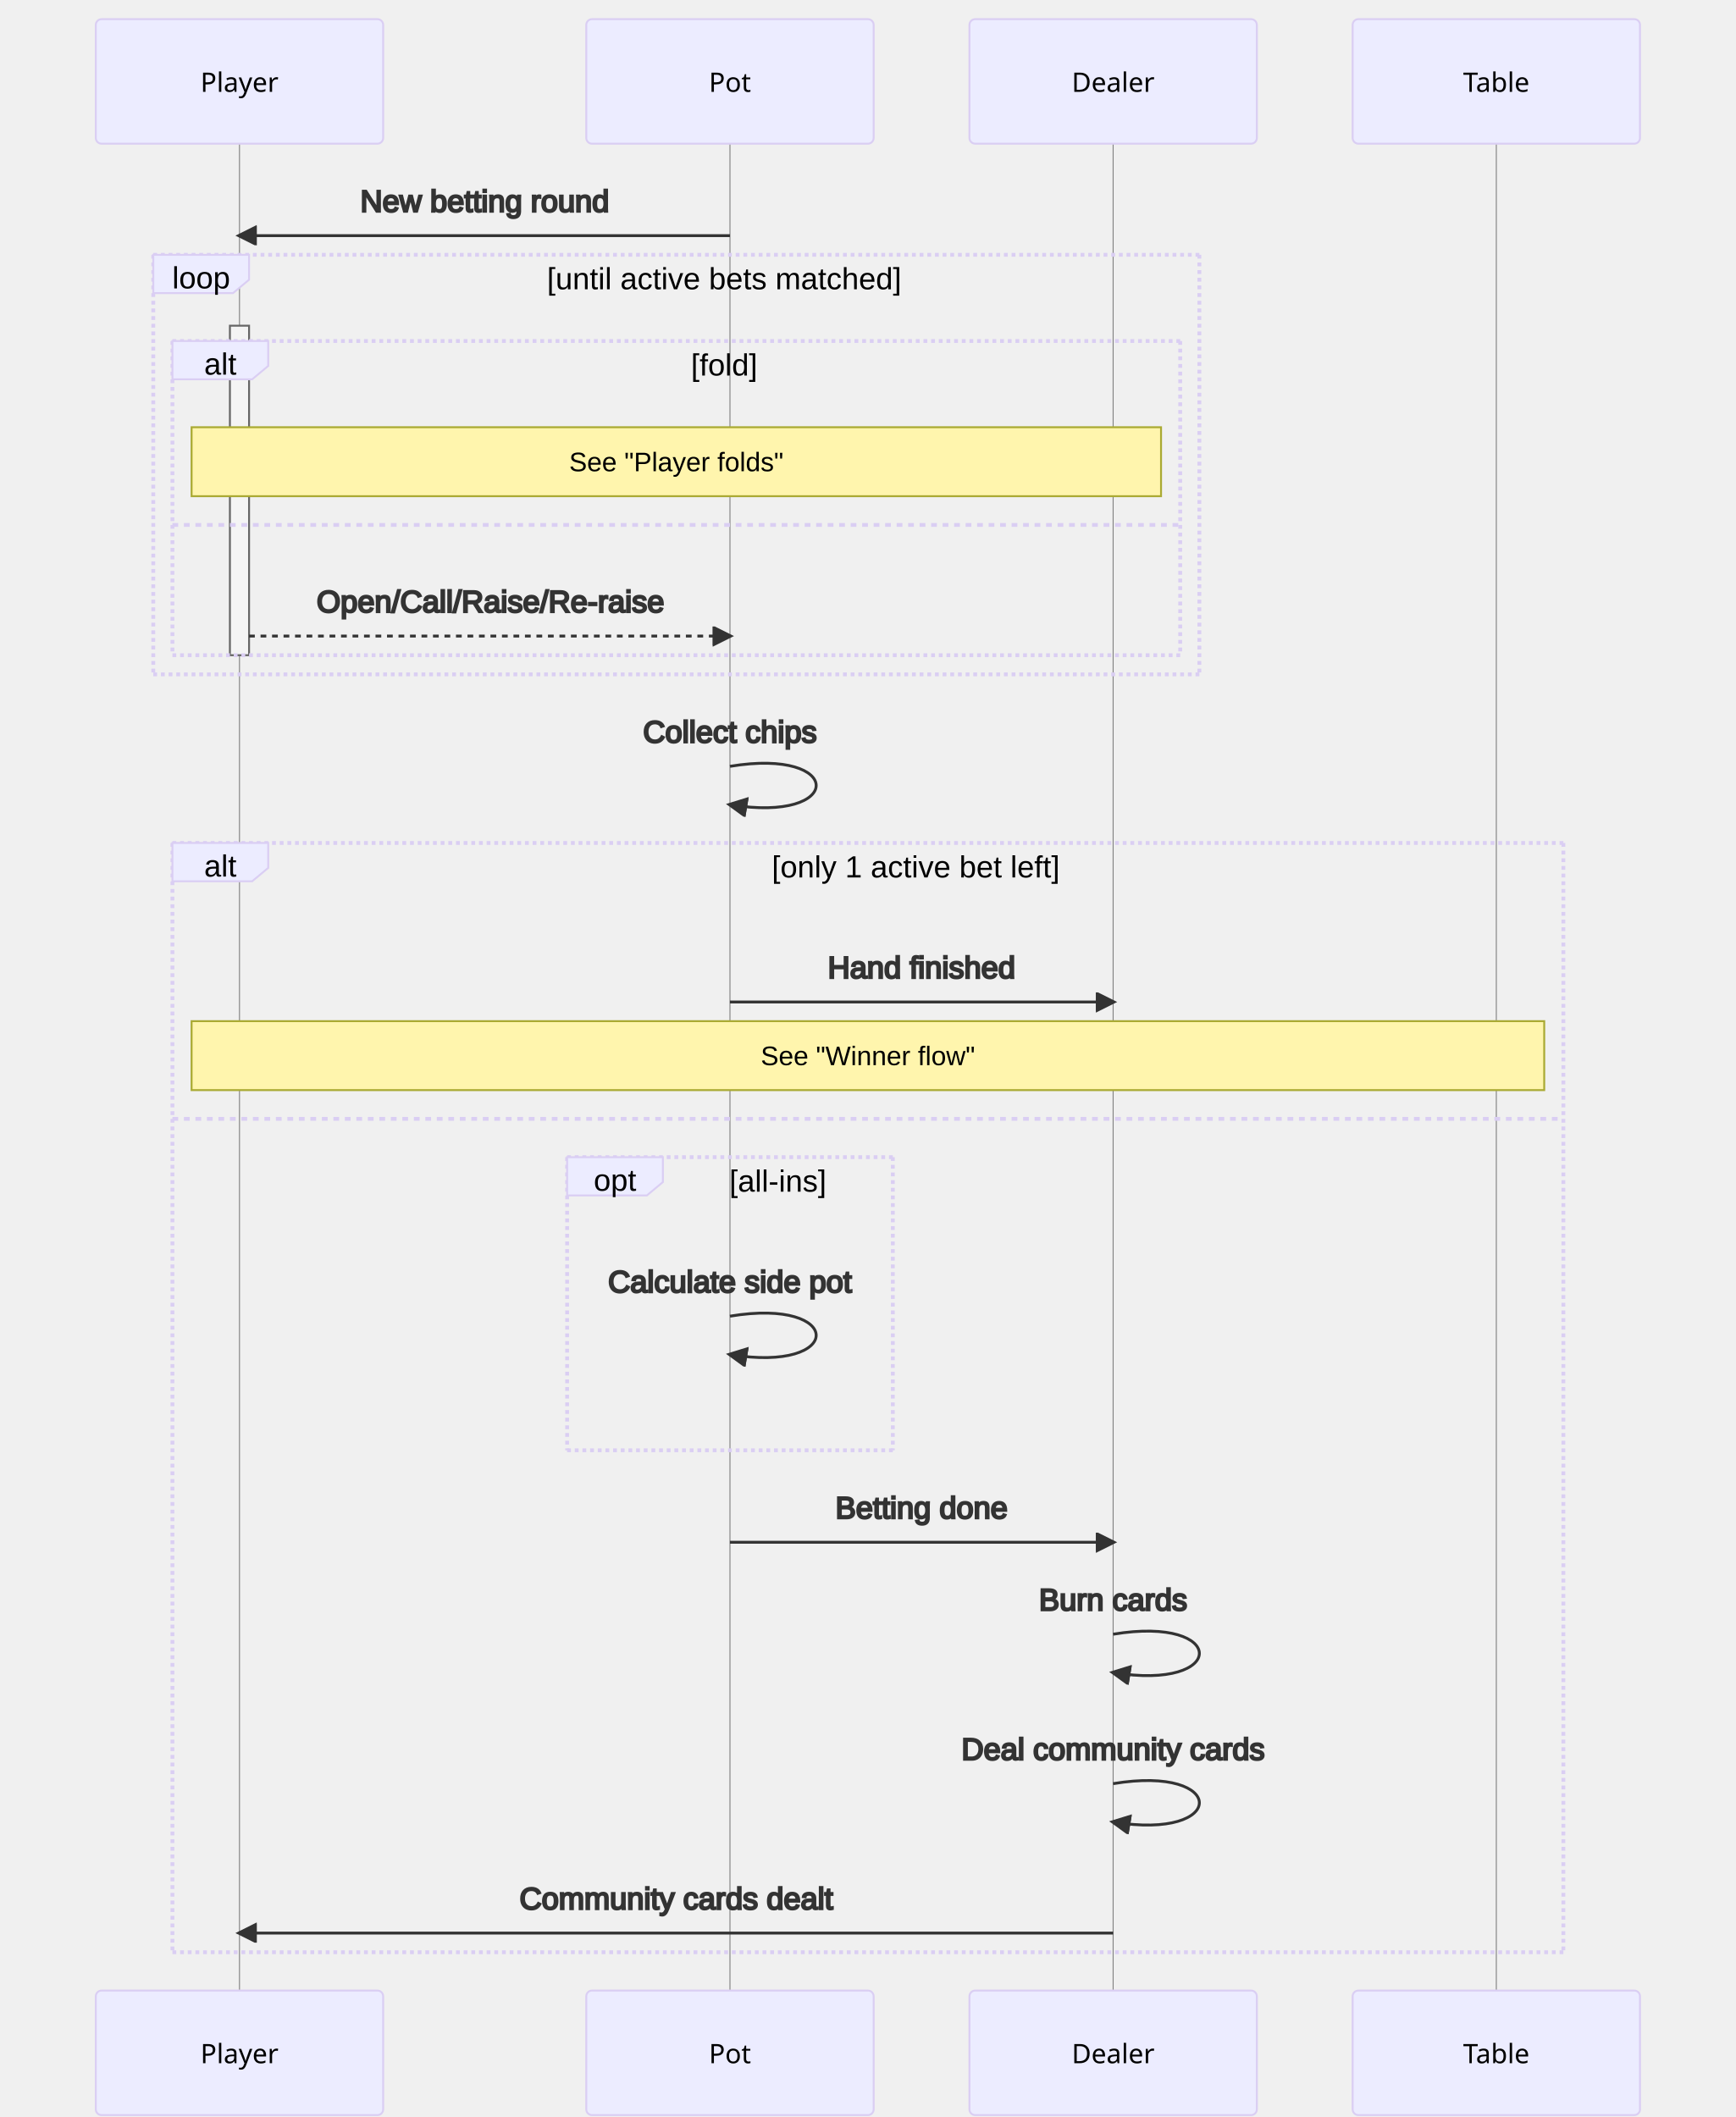
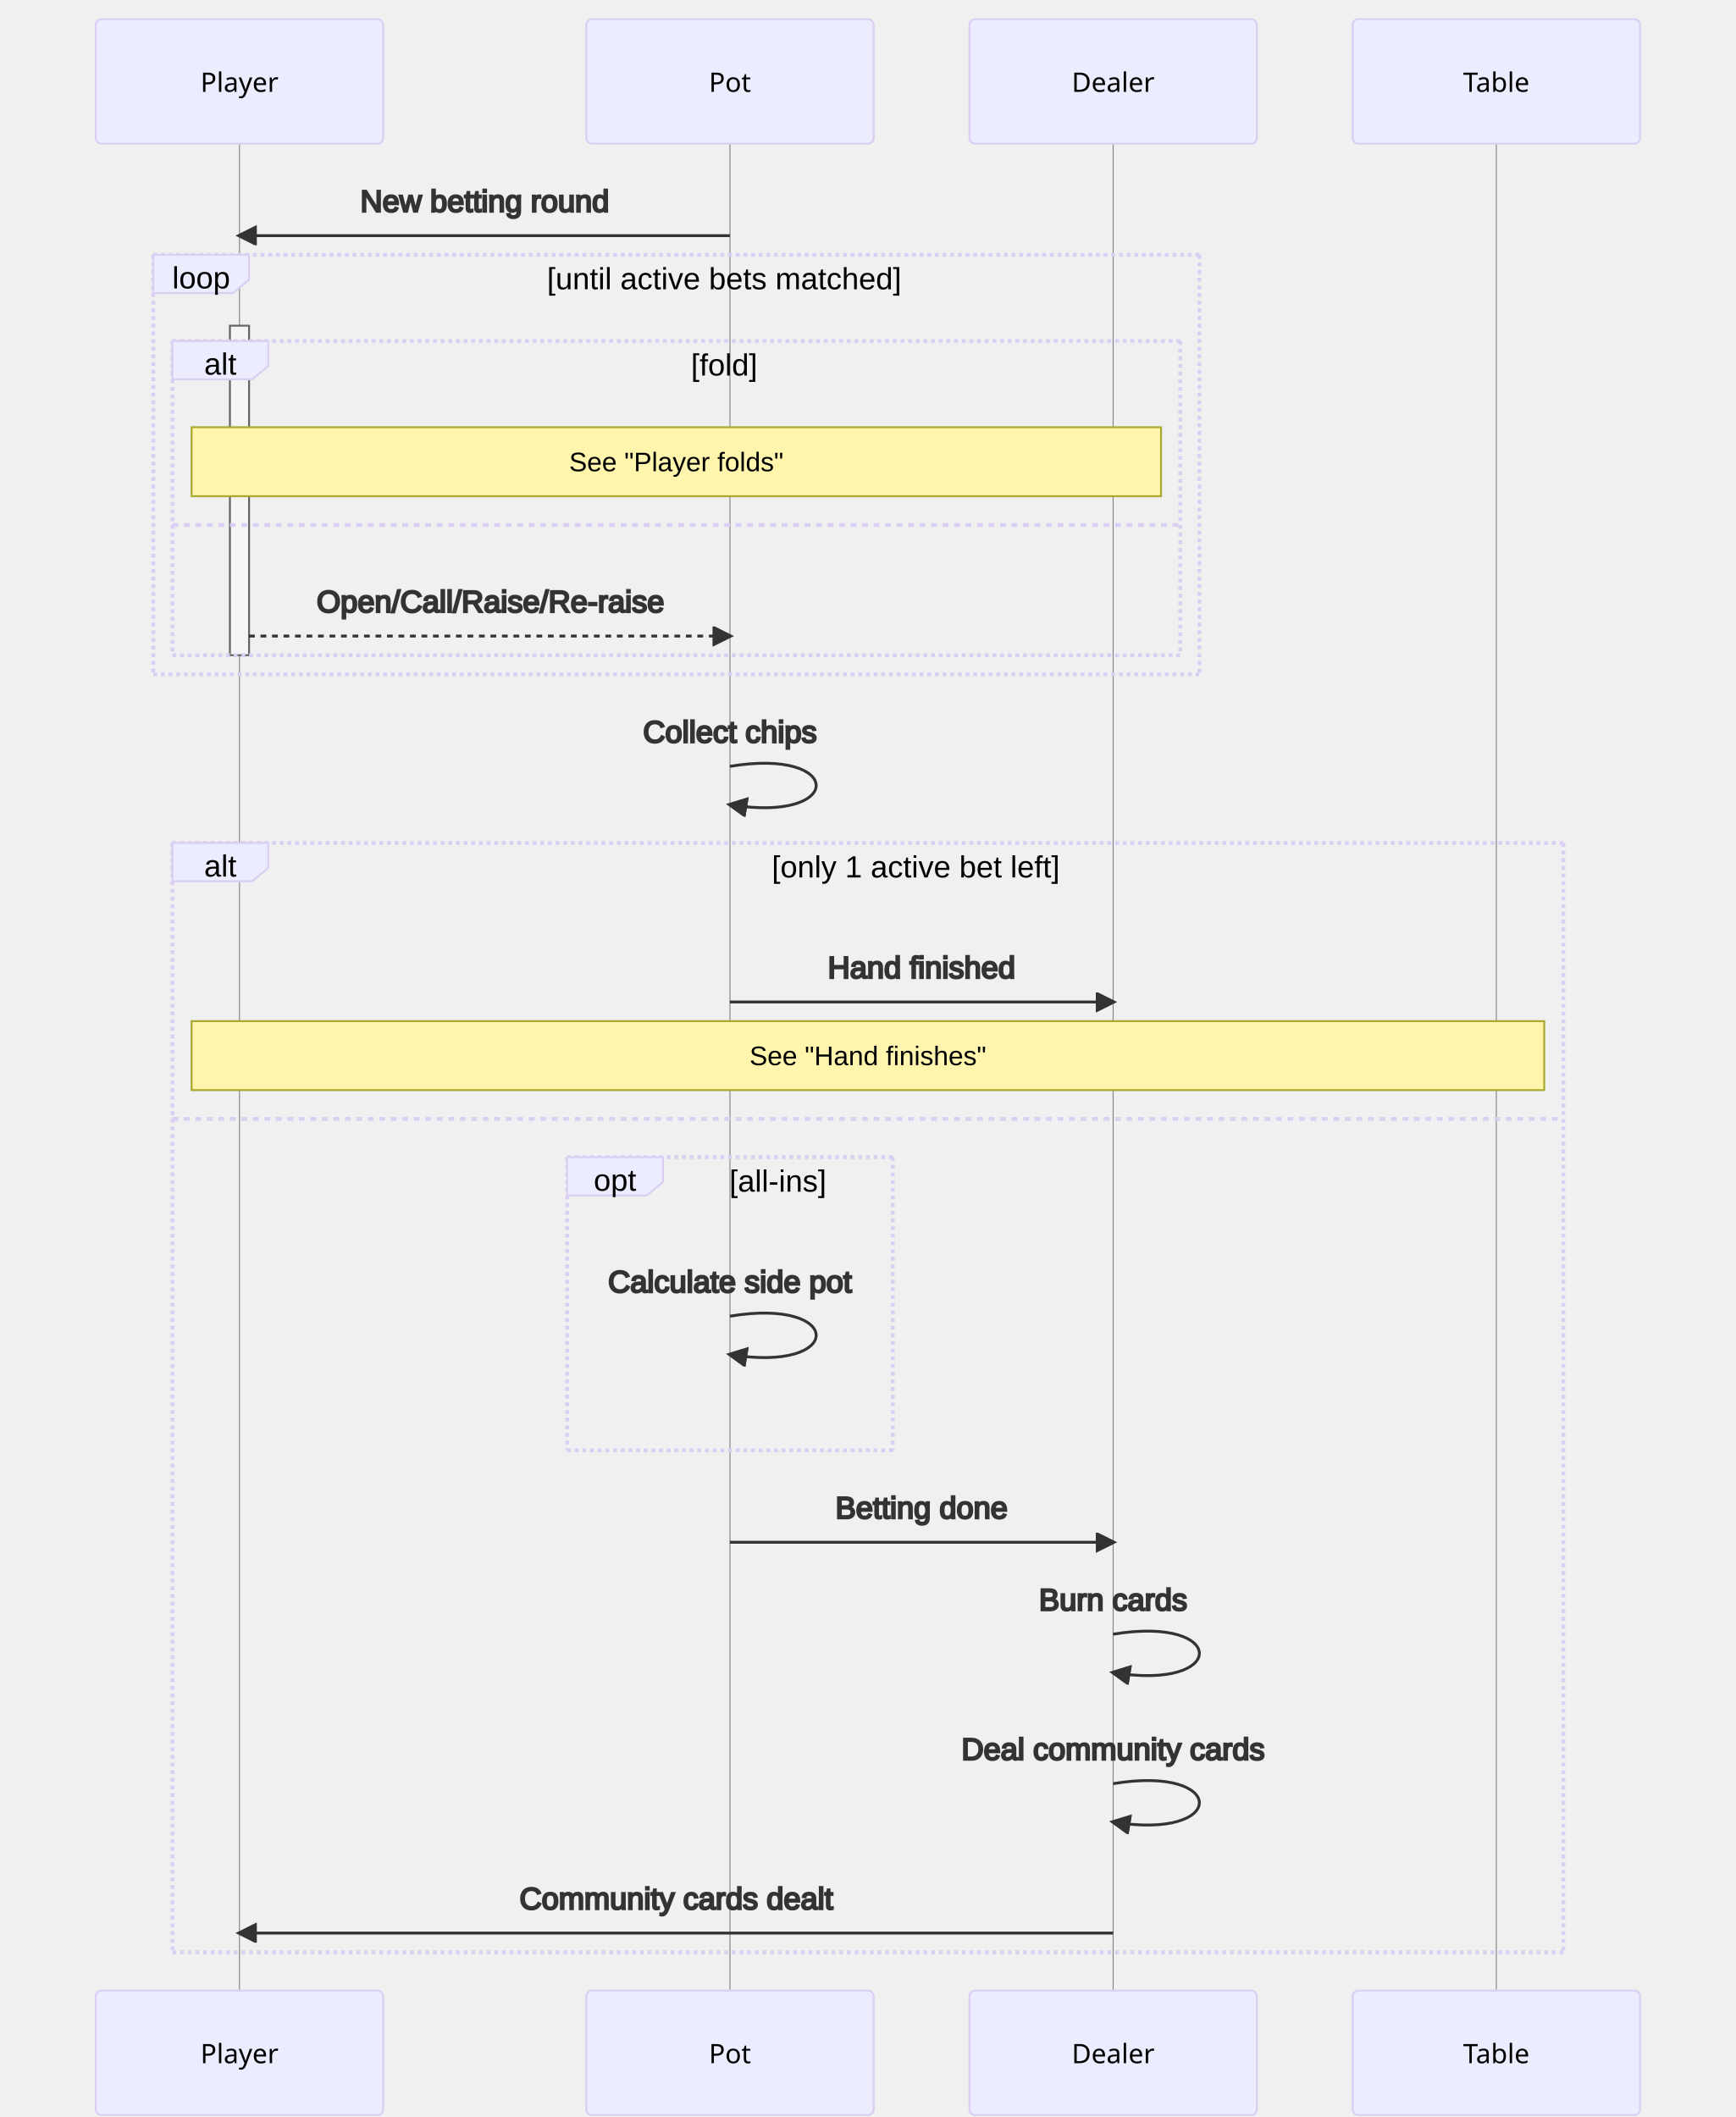
- <svg xmlns="http://www.w3.org/2000/svg" id="mermaid-1618060241912" width="100%" height="1105" style="max-width: 906px;" viewBox="-50 -10 906 1105">
-   <style>#mermaid-1618060241912{font-family:"trebuchet ms",verdana,arial,sans-serif;font-size:16px;fill:#333;}#mermaid-1618060241912 .error-icon{fill:#552222;}#mermaid-1618060241912 .error-text{fill:#552222;stroke:#552222;}#mermaid-1618060241912 .edge-thickness-normal{stroke-width:2px;}#mermaid-1618060241912 .edge-thickness-thick{stroke-width:3.5px;}#mermaid-1618060241912 .edge-pattern-solid{stroke-dasharray:0;}#mermaid-1618060241912 .edge-pattern-dashed{stroke-dasharray:3;}#mermaid-1618060241912 .edge-pattern-dotted{stroke-dasharray:2;}#mermaid-1618060241912 .marker{fill:#333333;stroke:#333333;}#mermaid-1618060241912 .marker.cross{stroke:#333333;}#mermaid-1618060241912 svg{font-family:"trebuchet ms",verdana,arial,sans-serif;font-size:16px;}#mermaid-1618060241912 .actor{stroke:hsl(259.626,59.777%,87.902%);fill:#ECECFF;}#mermaid-1618060241912 text.actor &gt; tspan{fill:black;stroke:none;}#mermaid-1618060241912 .actor-line{stroke:grey;}#mermaid-1618060241912 .messageLine0{stroke-width:1.5;stroke-dasharray:none;stroke:#333;}#mermaid-1618060241912 .messageLine1{stroke-width:1.5;stroke-dasharray:2,2;stroke:#333;}#mermaid-1618060241912 #arrowhead path{fill:#333;stroke:#333;}#mermaid-1618060241912 .sequenceNumber{fill:white;}#mermaid-1618060241912 #sequencenumber{fill:#333;}#mermaid-1618060241912 #crosshead path{fill:#333;stroke:#333;}#mermaid-1618060241912 .messageText{fill:#333;stroke:#333;}#mermaid-1618060241912 .labelBox{stroke:hsl(259.626,59.777%,87.902%);fill:#ECECFF;}#mermaid-1618060241912 .labelText,#mermaid-1618060241912 .labelText &gt; tspan{fill:black;stroke:none;}#mermaid-1618060241912 .loopText,#mermaid-1618060241912 .loopText &gt; tspan{fill:black;stroke:none;}#mermaid-1618060241912 .loopLine{stroke-width:2px;stroke-dasharray:2,2;stroke:hsl(259.626,59.777%,87.902%);fill:hsl(259.626,59.777%,87.902%);}#mermaid-1618060241912 .note{stroke:#aaaa33;fill:#fff5ad;}#mermaid-1618060241912 .noteText,#mermaid-1618060241912 .noteText &gt; tspan{fill:black;stroke:none;}#mermaid-1618060241912 .activation0{fill:#f4f4f4;stroke:#666;}#mermaid-1618060241912 .activation1{fill:#f4f4f4;stroke:#666;}#mermaid-1618060241912 .activation2{fill:#f4f4f4;stroke:#666;}#mermaid-1618060241912:root{--mermaid-font-family:"trebuchet ms",verdana,arial,sans-serif;}#mermaid-1618060241912 sequence{fill:apa;}</style>
+ <svg xmlns="http://www.w3.org/2000/svg" id="mermaid-1618091114332" width="100%" height="1105" style="max-width: 906px;" viewBox="-50 -10 906 1105">
+   <style>#mermaid-1618091114332{font-family:"trebuchet ms",verdana,arial,sans-serif;font-size:16px;fill:#333;}#mermaid-1618091114332 .error-icon{fill:#552222;}#mermaid-1618091114332 .error-text{fill:#552222;stroke:#552222;}#mermaid-1618091114332 .edge-thickness-normal{stroke-width:2px;}#mermaid-1618091114332 .edge-thickness-thick{stroke-width:3.5px;}#mermaid-1618091114332 .edge-pattern-solid{stroke-dasharray:0;}#mermaid-1618091114332 .edge-pattern-dashed{stroke-dasharray:3;}#mermaid-1618091114332 .edge-pattern-dotted{stroke-dasharray:2;}#mermaid-1618091114332 .marker{fill:#333333;stroke:#333333;}#mermaid-1618091114332 .marker.cross{stroke:#333333;}#mermaid-1618091114332 svg{font-family:"trebuchet ms",verdana,arial,sans-serif;font-size:16px;}#mermaid-1618091114332 .actor{stroke:hsl(259.626,59.777%,87.902%);fill:#ECECFF;}#mermaid-1618091114332 text.actor &gt; tspan{fill:black;stroke:none;}#mermaid-1618091114332 .actor-line{stroke:grey;}#mermaid-1618091114332 .messageLine0{stroke-width:1.5;stroke-dasharray:none;stroke:#333;}#mermaid-1618091114332 .messageLine1{stroke-width:1.5;stroke-dasharray:2,2;stroke:#333;}#mermaid-1618091114332 #arrowhead path{fill:#333;stroke:#333;}#mermaid-1618091114332 .sequenceNumber{fill:white;}#mermaid-1618091114332 #sequencenumber{fill:#333;}#mermaid-1618091114332 #crosshead path{fill:#333;stroke:#333;}#mermaid-1618091114332 .messageText{fill:#333;stroke:#333;}#mermaid-1618091114332 .labelBox{stroke:hsl(259.626,59.777%,87.902%);fill:#ECECFF;}#mermaid-1618091114332 .labelText,#mermaid-1618091114332 .labelText &gt; tspan{fill:black;stroke:none;}#mermaid-1618091114332 .loopText,#mermaid-1618091114332 .loopText &gt; tspan{fill:black;stroke:none;}#mermaid-1618091114332 .loopLine{stroke-width:2px;stroke-dasharray:2,2;stroke:hsl(259.626,59.777%,87.902%);fill:hsl(259.626,59.777%,87.902%);}#mermaid-1618091114332 .note{stroke:#aaaa33;fill:#fff5ad;}#mermaid-1618091114332 .noteText,#mermaid-1618091114332 .noteText &gt; tspan{fill:black;stroke:none;}#mermaid-1618091114332 .activation0{fill:#f4f4f4;stroke:#666;}#mermaid-1618091114332 .activation1{fill:#f4f4f4;stroke:#666;}#mermaid-1618091114332 .activation2{fill:#f4f4f4;stroke:#666;}#mermaid-1618091114332:root{--mermaid-font-family:"trebuchet ms",verdana,arial,sans-serif;}#mermaid-1618091114332 sequence{fill:apa;}</style>
  <g />
  <g>
    <line id="actor0" x1="75" y1="5" x2="75" y2="1094" class="actor-line" stroke-width="0.5px" stroke="#999" />
    <rect x="0" y="0" fill="#eaeaea" stroke="#666" width="150" height="65" rx="3" ry="3" class="actor" />
    <text x="75" y="32.5" dominant-baseline="central" alignment-baseline="central" class="actor" style="text-anchor: middle; font-size: 14px; font-weight: 400; font-family: Open-Sans, sans-serif;">
      <tspan x="75" dy="0">Player</tspan>
    </text>
  </g>
  <g>
    <line id="actor1" x1="331" y1="5" x2="331" y2="1094" class="actor-line" stroke-width="0.5px" stroke="#999" />
    <rect x="256" y="0" fill="#eaeaea" stroke="#666" width="150" height="65" rx="3" ry="3" class="actor" />
    <text x="331" y="32.5" dominant-baseline="central" alignment-baseline="central" class="actor" style="text-anchor: middle; font-size: 14px; font-weight: 400; font-family: Open-Sans, sans-serif;">
      <tspan x="331" dy="0">Pot</tspan>
    </text>
  </g>
  <g>
    <line id="actor2" x1="531" y1="5" x2="531" y2="1094" class="actor-line" stroke-width="0.5px" stroke="#999" />
    <rect x="456" y="0" fill="#eaeaea" stroke="#666" width="150" height="65" rx="3" ry="3" class="actor" />
    <text x="531" y="32.5" dominant-baseline="central" alignment-baseline="central" class="actor" style="text-anchor: middle; font-size: 14px; font-weight: 400; font-family: Open-Sans, sans-serif;">
      <tspan x="531" dy="0">Dealer</tspan>
    </text>
  </g>
  <g>
    <line id="actor3" x1="731" y1="5" x2="731" y2="1094" class="actor-line" stroke-width="0.5px" stroke="#999" />
    <rect x="656" y="0" fill="#eaeaea" stroke="#666" width="150" height="65" rx="3" ry="3" class="actor" />
    <text x="731" y="32.5" dominant-baseline="central" alignment-baseline="central" class="actor" style="text-anchor: middle; font-size: 14px; font-weight: 400; font-family: Open-Sans, sans-serif;">
      <tspan x="731" dy="0">Table</tspan>
    </text>
  </g>
  <defs>
    <marker id="arrowhead" refX="9" refY="5" markerUnits="userSpaceOnUse" markerWidth="12" markerHeight="12" orient="auto">
      <path d="M 0 0 L 10 5 L 0 10 z" />
    </marker>
  </defs>
  <defs>
    <marker id="crosshead" markerWidth="15" markerHeight="8" orient="auto" refX="16" refY="4">
      <path fill="black" stroke="#000000" stroke-width="1px" d="M 9,2 V 6 L16,4 Z" style="stroke-dasharray: 0, 0;" />
      <path fill="none" stroke="#000000" stroke-width="1px" d="M 0,1 L 6,7 M 6,1 L 0,7" style="stroke-dasharray: 0, 0;" />
    </marker>
  </defs>
  <defs>
    <marker id="filled-head" refX="18" refY="7" markerWidth="20" markerHeight="28" orient="auto">
      <path d="M 18,7 L9,13 L14,7 L9,1 Z" />
    </marker>
  </defs>
  <defs>
    <marker id="sequencenumber" refX="15" refY="15" markerWidth="60" markerHeight="40" orient="auto">
      <circle cx="15" cy="15" r="6" />
    </marker>
  </defs>
  <text x="203" y="80" text-anchor="middle" dominant-baseline="middle" alignment-baseline="middle" class="messageText" dy="1em" style="font-family: &quot;trebuchet ms&quot;, verdana, arial, sans-serif; font-size: 16px; font-weight: 400;">New betting round</text>
  <line x1="331" y1="113" x2="75" y2="113" class="messageLine0" stroke-width="2" stroke="none" marker-end="url(#arrowhead)" style="fill: none;" />
  <g>
    <rect x="70" y="160" fill="#EDF2AE" stroke="#666" width="10" height="172" rx="0" ry="0" class="activation0" />
  </g>
  <g>
    <rect x="50" y="213" fill="#EDF2AE" stroke="#666" width="506" height="36" rx="0" ry="0" class="note" />
    <text x="303" y="218" text-anchor="middle" dominant-baseline="middle" alignment-baseline="middle" class="noteText" dy="1em" style="font-family: &quot;trebuchet ms&quot;, verdana, arial, sans-serif; font-size: 14px; font-weight: 400;">
      <tspan x="303">See "Player folds"</tspan>
    </text>
  </g>
  <text x="206" y="289" text-anchor="middle" dominant-baseline="middle" alignment-baseline="middle" class="messageText" dy="1em" style="font-family: &quot;trebuchet ms&quot;, verdana, arial, sans-serif; font-size: 16px; font-weight: 400;">Open/Call/Raise/Re-raise</text>
  <line x1="80" y1="322" x2="331" y2="322" class="messageLine1" stroke-width="2" stroke="none" marker-end="url(#arrowhead)" style="stroke-dasharray: 3, 3; fill: none;" />
  <g>
    <line x1="40" y1="168" x2="566" y2="168" class="loopLine" />
    <line x1="566" y1="168" x2="566" y2="332" class="loopLine" />
    <line x1="40" y1="332" x2="566" y2="332" class="loopLine" />
    <line x1="40" y1="168" x2="40" y2="332" class="loopLine" />
    <line x1="40" y1="264" x2="566" y2="264" class="loopLine" style="stroke-dasharray: 3, 3;" />
    <polygon points="40,168 90,168 90,181 81.6,188 40,188" class="labelBox" />
    <text x="65" y="181" text-anchor="middle" dominant-baseline="middle" alignment-baseline="middle" class="labelText" style="font-family: &quot;trebuchet ms&quot;, verdana, arial, sans-serif; font-size: 16px; font-weight: 400;">alt</text>
    <text x="328" y="186" text-anchor="middle" class="loopText" style="font-family: &quot;trebuchet ms&quot;, verdana, arial, sans-serif; font-size: 16px; font-weight: 400;">
      <tspan x="328">[fold]</tspan>
    </text>
  </g>
  <g>
    <line x1="30" y1="123" x2="576" y2="123" class="loopLine" />
    <line x1="576" y1="123" x2="576" y2="342" class="loopLine" />
    <line x1="30" y1="342" x2="576" y2="342" class="loopLine" />
    <line x1="30" y1="123" x2="30" y2="342" class="loopLine" />
    <polygon points="30,123 80,123 80,136 71.6,143 30,143" class="labelBox" />
    <text x="55" y="136" text-anchor="middle" dominant-baseline="middle" alignment-baseline="middle" class="labelText" style="font-family: &quot;trebuchet ms&quot;, verdana, arial, sans-serif; font-size: 16px; font-weight: 400;">loop</text>
    <text x="328" y="141" text-anchor="middle" class="loopText" style="font-family: &quot;trebuchet ms&quot;, verdana, arial, sans-serif; font-size: 16px; font-weight: 400;">
      <tspan x="328">[until active bets matched]</tspan>
    </text>
  </g>
  <text x="331" y="357" text-anchor="middle" dominant-baseline="middle" alignment-baseline="middle" class="messageText" dy="1em" style="font-family: &quot;trebuchet ms&quot;, verdana, arial, sans-serif; font-size: 16px; font-weight: 400;">Collect chips</text>
  <path d="M 331,390 C 391,380 391,420 331,410" class="messageLine0" stroke-width="2" stroke="none" marker-end="url(#arrowhead)" style="fill: none;" />
  <text x="431" y="480" text-anchor="middle" dominant-baseline="middle" alignment-baseline="middle" class="messageText" dy="1em" style="font-family: &quot;trebuchet ms&quot;, verdana, arial, sans-serif; font-size: 16px; font-weight: 400;">Hand finished</text>
  <line x1="331" y1="513" x2="531" y2="513" class="messageLine0" stroke-width="2" stroke="none" marker-end="url(#arrowhead)" style="fill: none;" />
  <g>
    <rect x="50" y="523" fill="#EDF2AE" stroke="#666" width="706" height="36" rx="0" ry="0" class="note" />
    <text x="403" y="528" text-anchor="middle" dominant-baseline="middle" alignment-baseline="middle" class="noteText" dy="1em" style="font-family: &quot;trebuchet ms&quot;, verdana, arial, sans-serif; font-size: 14px; font-weight: 400;">
-       <tspan x="403">See "Winner flow"</tspan>
+       <tspan x="403">See "Hand finishes"</tspan>
    </text>
  </g>
  <text x="331" y="644" text-anchor="middle" dominant-baseline="middle" alignment-baseline="middle" class="messageText" dy="1em" style="font-family: &quot;trebuchet ms&quot;, verdana, arial, sans-serif; font-size: 16px; font-weight: 400;">Calculate side pot</text>
  <path d="M 331,677 C 391,667 391,707 331,697" class="messageLine0" stroke-width="2" stroke="none" marker-end="url(#arrowhead)" style="fill: none;" />
  <g>
    <line x1="246" y1="594" x2="416" y2="594" class="loopLine" />
    <line x1="416" y1="594" x2="416" y2="747" class="loopLine" />
    <line x1="246" y1="747" x2="416" y2="747" class="loopLine" />
    <line x1="246" y1="594" x2="246" y2="747" class="loopLine" />
    <polygon points="246,594 296,594 296,607 287.6,614 246,614" class="labelBox" />
    <text x="271" y="607" text-anchor="middle" dominant-baseline="middle" alignment-baseline="middle" class="labelText" style="font-family: &quot;trebuchet ms&quot;, verdana, arial, sans-serif; font-size: 16px; font-weight: 400;">opt</text>
    <text x="356" y="612" text-anchor="middle" class="loopText" style="font-family: &quot;trebuchet ms&quot;, verdana, arial, sans-serif; font-size: 16px; font-weight: 400;">
      <tspan x="356">[all-ins]</tspan>
    </text>
  </g>
  <text x="431" y="762" text-anchor="middle" dominant-baseline="middle" alignment-baseline="middle" class="messageText" dy="1em" style="font-family: &quot;trebuchet ms&quot;, verdana, arial, sans-serif; font-size: 16px; font-weight: 400;">Betting done</text>
  <line x1="331" y1="795" x2="531" y2="795" class="messageLine0" stroke-width="2" stroke="none" marker-end="url(#arrowhead)" style="fill: none;" />
  <text x="531" y="810" text-anchor="middle" dominant-baseline="middle" alignment-baseline="middle" class="messageText" dy="1em" style="font-family: &quot;trebuchet ms&quot;, verdana, arial, sans-serif; font-size: 16px; font-weight: 400;">Burn cards</text>
  <path d="M 531,843 C 591,833 591,873 531,863" class="messageLine0" stroke-width="2" stroke="none" marker-end="url(#arrowhead)" style="fill: none;" />
  <text x="531" y="888" text-anchor="middle" dominant-baseline="middle" alignment-baseline="middle" class="messageText" dy="1em" style="font-family: &quot;trebuchet ms&quot;, verdana, arial, sans-serif; font-size: 16px; font-weight: 400;">Deal community cards</text>
  <path d="M 531,921 C 591,911 591,951 531,941" class="messageLine0" stroke-width="2" stroke="none" marker-end="url(#arrowhead)" style="fill: none;" />
  <text x="303" y="966" text-anchor="middle" dominant-baseline="middle" alignment-baseline="middle" class="messageText" dy="1em" style="font-family: &quot;trebuchet ms&quot;, verdana, arial, sans-serif; font-size: 16px; font-weight: 400;">Community cards dealt</text>
  <line x1="531" y1="999" x2="75" y2="999" class="messageLine0" stroke-width="2" stroke="none" marker-end="url(#arrowhead)" style="fill: none;" />
  <g>
    <line x1="40" y1="430" x2="766" y2="430" class="loopLine" />
    <line x1="766" y1="430" x2="766" y2="1009" class="loopLine" />
    <line x1="40" y1="1009" x2="766" y2="1009" class="loopLine" />
    <line x1="40" y1="430" x2="40" y2="1009" class="loopLine" />
    <line x1="40" y1="574" x2="766" y2="574" class="loopLine" style="stroke-dasharray: 3, 3;" />
    <polygon points="40,430 90,430 90,443 81.6,450 40,450" class="labelBox" />
    <text x="65" y="443" text-anchor="middle" dominant-baseline="middle" alignment-baseline="middle" class="labelText" style="font-family: &quot;trebuchet ms&quot;, verdana, arial, sans-serif; font-size: 16px; font-weight: 400;">alt</text>
    <text x="428" y="448" text-anchor="middle" class="loopText" style="font-family: &quot;trebuchet ms&quot;, verdana, arial, sans-serif; font-size: 16px; font-weight: 400;">
      <tspan x="428">[only 1 active bet left]</tspan>
    </text>
  </g>
  <g>
    <rect x="0" y="1029" fill="#eaeaea" stroke="#666" width="150" height="65" rx="3" ry="3" class="actor" />
    <text x="75" y="1061.5" dominant-baseline="central" alignment-baseline="central" class="actor" style="text-anchor: middle; font-size: 14px; font-weight: 400; font-family: Open-Sans, sans-serif;">
      <tspan x="75" dy="0">Player</tspan>
    </text>
  </g>
  <g>
    <rect x="256" y="1029" fill="#eaeaea" stroke="#666" width="150" height="65" rx="3" ry="3" class="actor" />
    <text x="331" y="1061.5" dominant-baseline="central" alignment-baseline="central" class="actor" style="text-anchor: middle; font-size: 14px; font-weight: 400; font-family: Open-Sans, sans-serif;">
      <tspan x="331" dy="0">Pot</tspan>
    </text>
  </g>
  <g>
    <rect x="456" y="1029" fill="#eaeaea" stroke="#666" width="150" height="65" rx="3" ry="3" class="actor" />
    <text x="531" y="1061.5" dominant-baseline="central" alignment-baseline="central" class="actor" style="text-anchor: middle; font-size: 14px; font-weight: 400; font-family: Open-Sans, sans-serif;">
      <tspan x="531" dy="0">Dealer</tspan>
    </text>
  </g>
  <g>
    <rect x="656" y="1029" fill="#eaeaea" stroke="#666" width="150" height="65" rx="3" ry="3" class="actor" />
    <text x="731" y="1061.5" dominant-baseline="central" alignment-baseline="central" class="actor" style="text-anchor: middle; font-size: 14px; font-weight: 400; font-family: Open-Sans, sans-serif;">
      <tspan x="731" dy="0">Table</tspan>
    </text>
  </g>
</svg>
